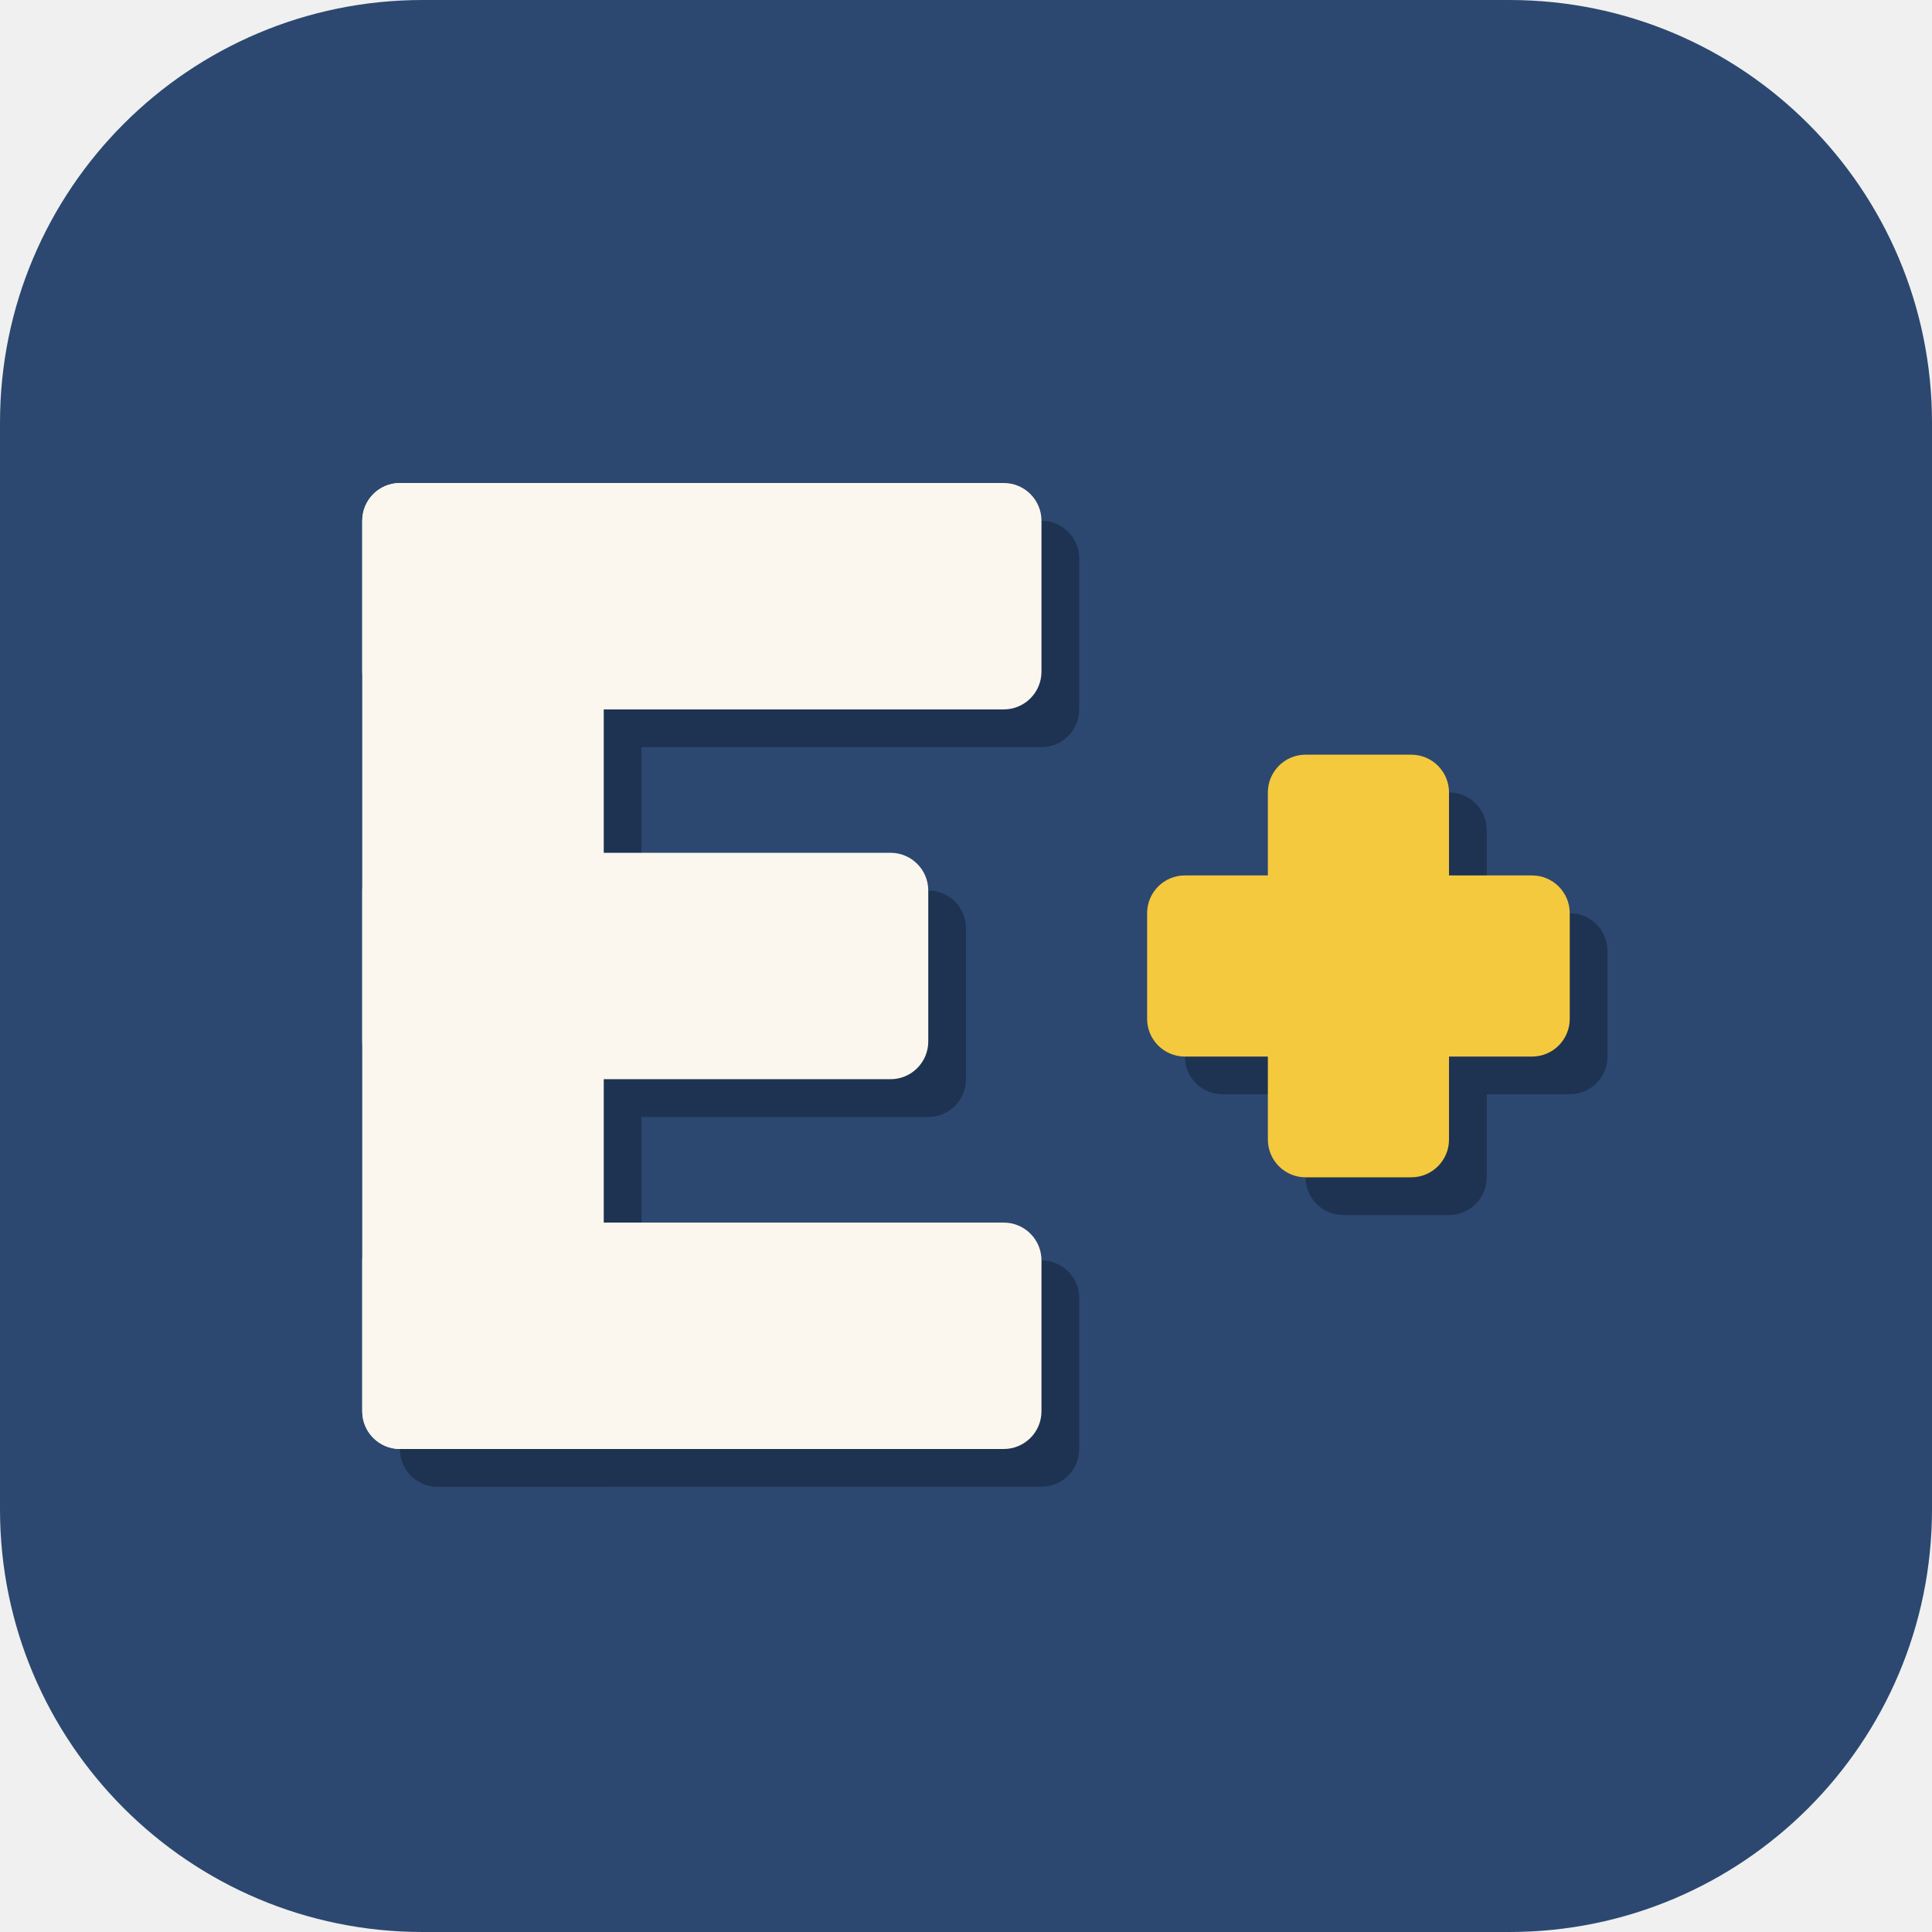
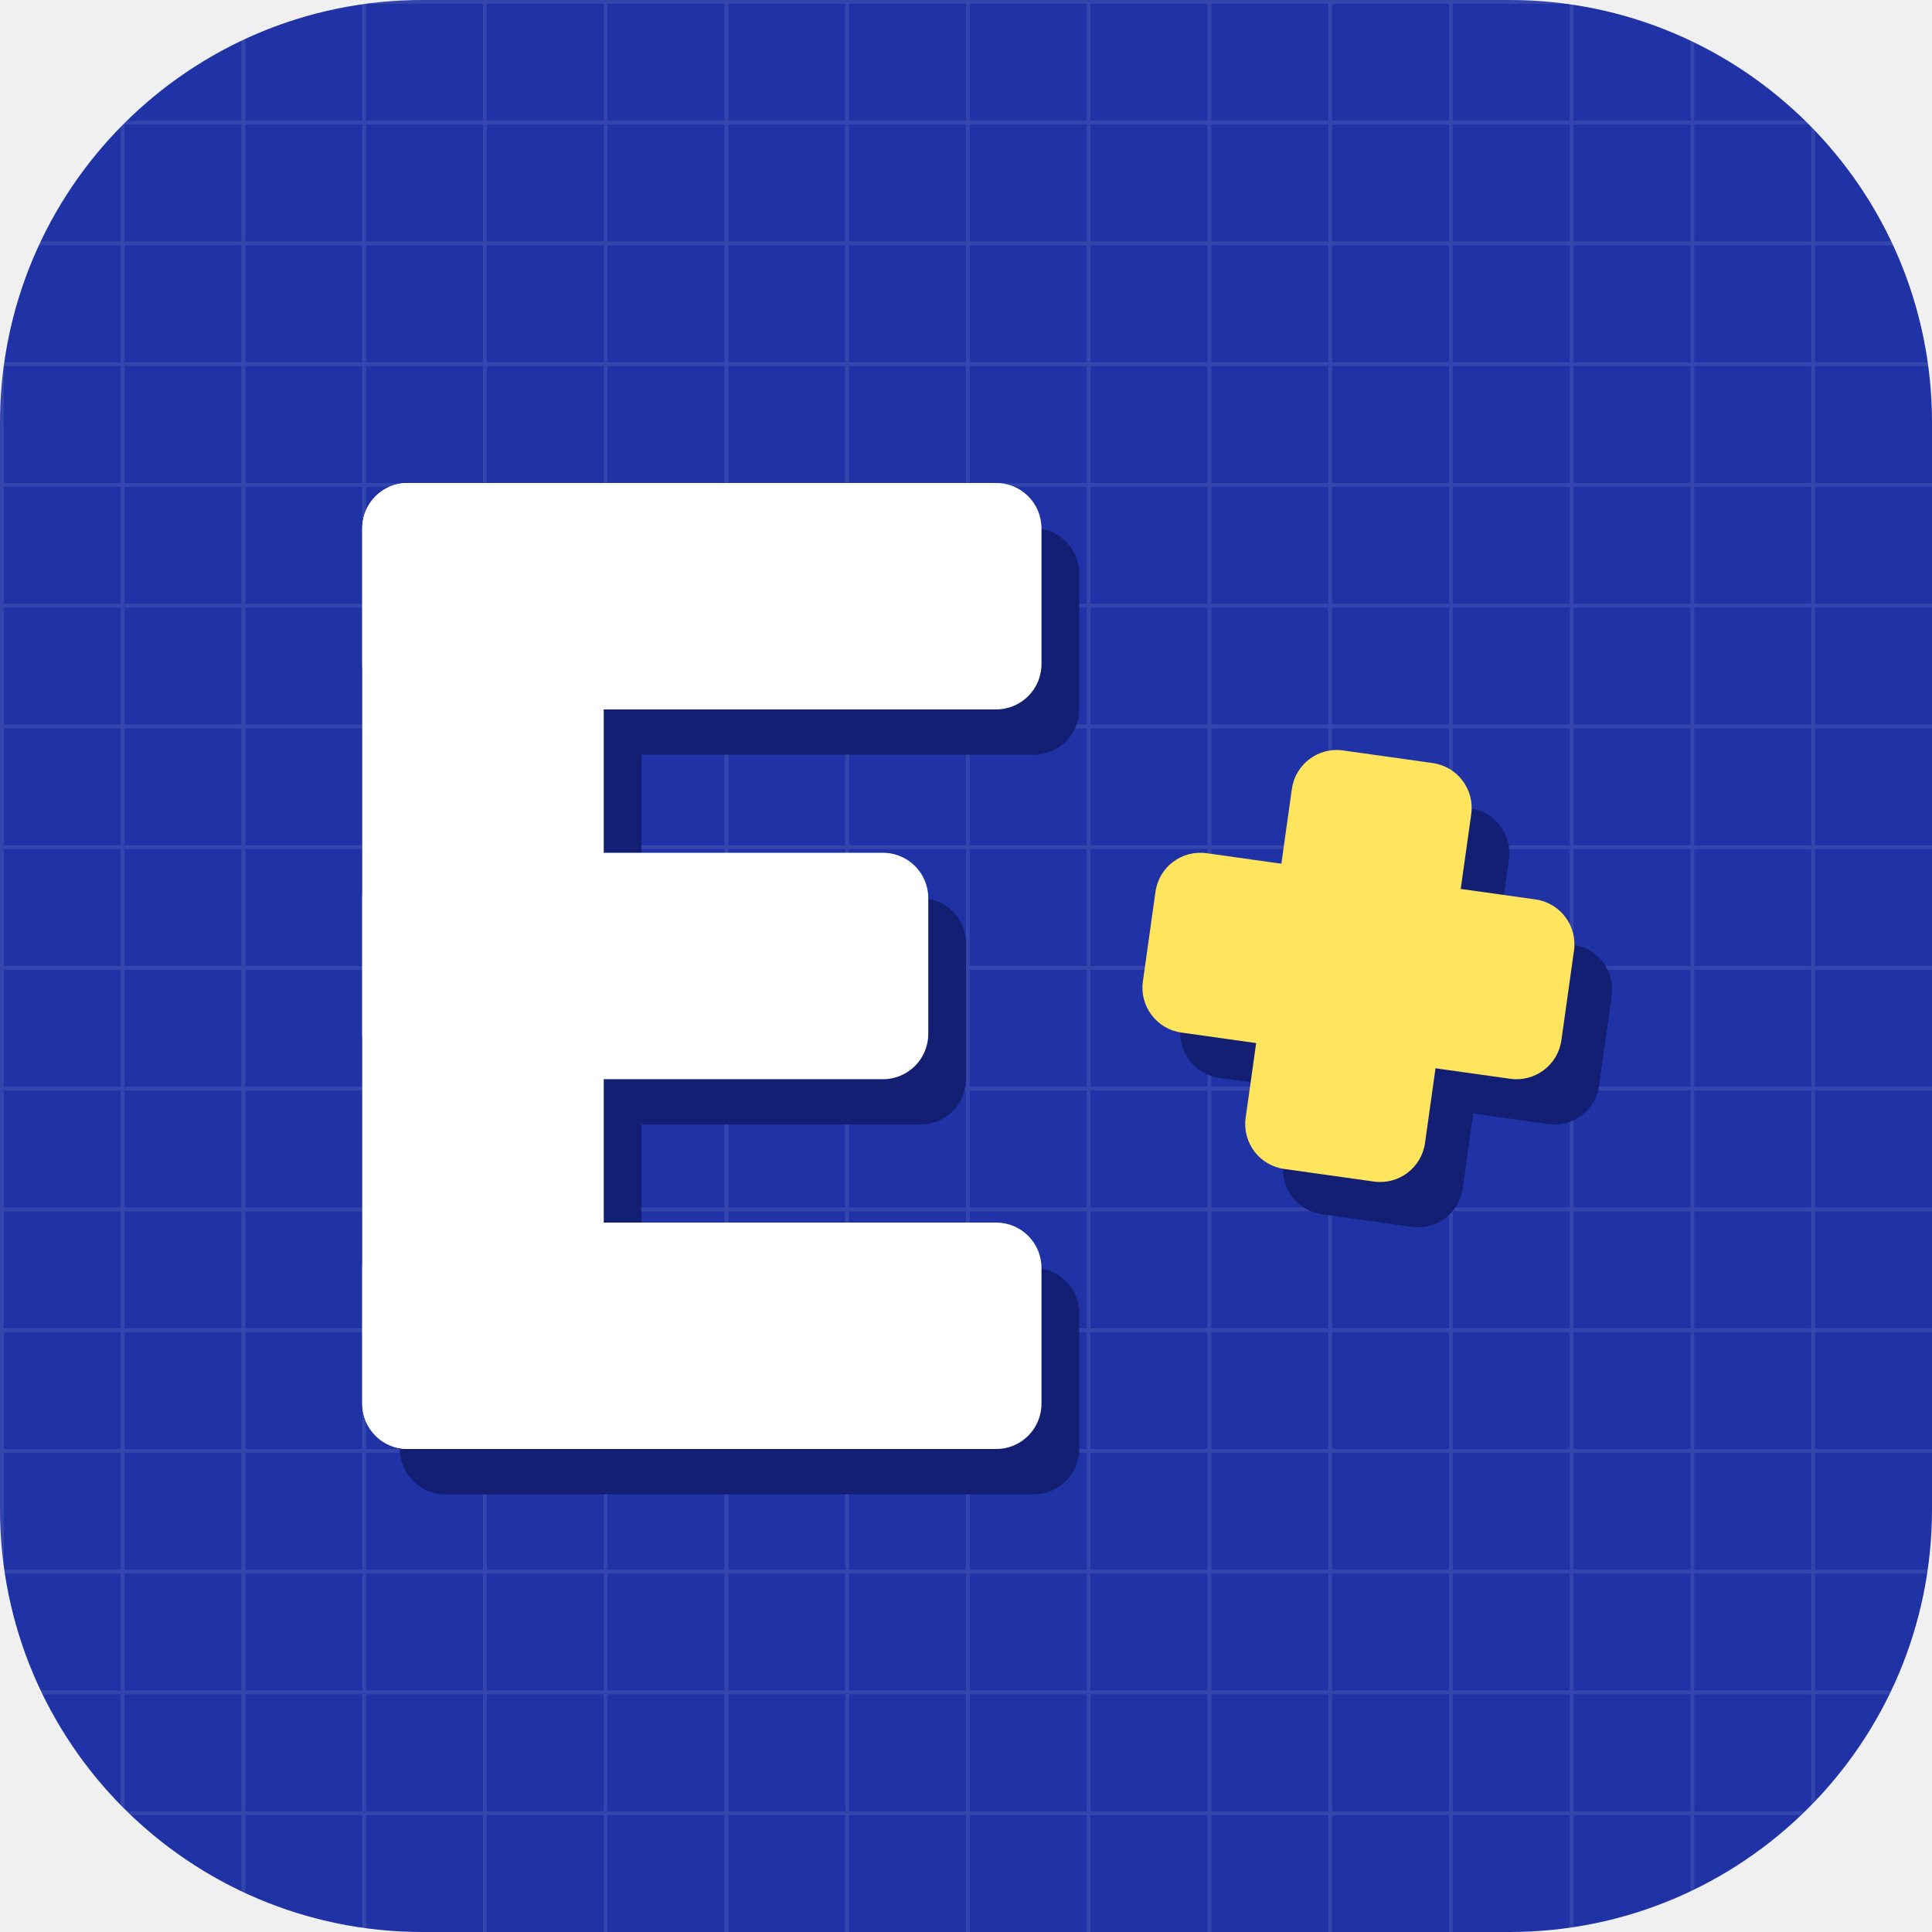
<svg xmlns="http://www.w3.org/2000/svg" viewBox="0 0 512 512">
-   <rect width="512" height="512" rx="112" fill="#2C4870" />
-   <g fill="#1E3352" transform="translate(10 10)">
-     <rect x="96" y="128" width="64" height="256" rx="10" />
-     <rect x="96" y="128" width="180" height="60" rx="10" />
-     <rect x="96" y="226" width="150" height="60" rx="10" />
-     <rect x="96" y="324" width="180" height="60" rx="10" />
-     <rect x="304" y="232" width="112" height="48" rx="10" />
-     <rect x="336" y="200" width="48" height="112" rx="10" />
+   <defs>
+     <pattern id="q" width="32" height="32" patternUnits="userSpaceOnUse">
+       <path d="M32 0H0V32" fill="none" stroke="#ffffff" stroke-opacity=".09" stroke-width="2" />
+     </pattern>
+   </defs>
+   <rect width="512" height="512" rx="112" fill="#2033A6" />
+   <rect width="512" height="512" rx="112" fill="url(#q)" />
+   <g fill="#121F73" transform="translate(10 12)">
+     <rect x="96" y="128" width="64" height="256" rx="12" />
+     <rect x="96" y="128" width="180" height="60" rx="12" />
+     <rect x="96" y="226" width="150" height="60" rx="12" />
+     <rect x="96" y="324" width="180" height="60" rx="12" />
+     <g transform="rotate(8 360 256)">
+       <rect x="304" y="232" width="112" height="48" rx="12" />
+       <rect x="336" y="200" width="48" height="112" rx="12" />
+     </g>
  </g>
-   <g fill="#FBF7EE">
-     <rect x="96" y="128" width="64" height="256" rx="10" />
-     <rect x="96" y="128" width="180" height="60" rx="10" />
-     <rect x="96" y="226" width="150" height="60" rx="10" />
-     <rect x="96" y="324" width="180" height="60" rx="10" />
+   <g fill="#FFFFFF">
+     <rect x="96" y="128" width="64" height="256" rx="12" />
+     <rect x="96" y="128" width="180" height="60" rx="12" />
+     <rect x="96" y="226" width="150" height="60" rx="12" />
+     <rect x="96" y="324" width="180" height="60" rx="12" />
  </g>
-   <g fill="#F5C93D">
-     <rect x="304" y="232" width="112" height="48" rx="10" />
-     <rect x="336" y="200" width="48" height="112" rx="10" />
+   <g fill="#FFE45E" transform="rotate(8 360 256)">
+     <rect x="304" y="232" width="112" height="48" rx="12" />
+     <rect x="336" y="200" width="48" height="112" rx="12" />
  </g>
</svg>
